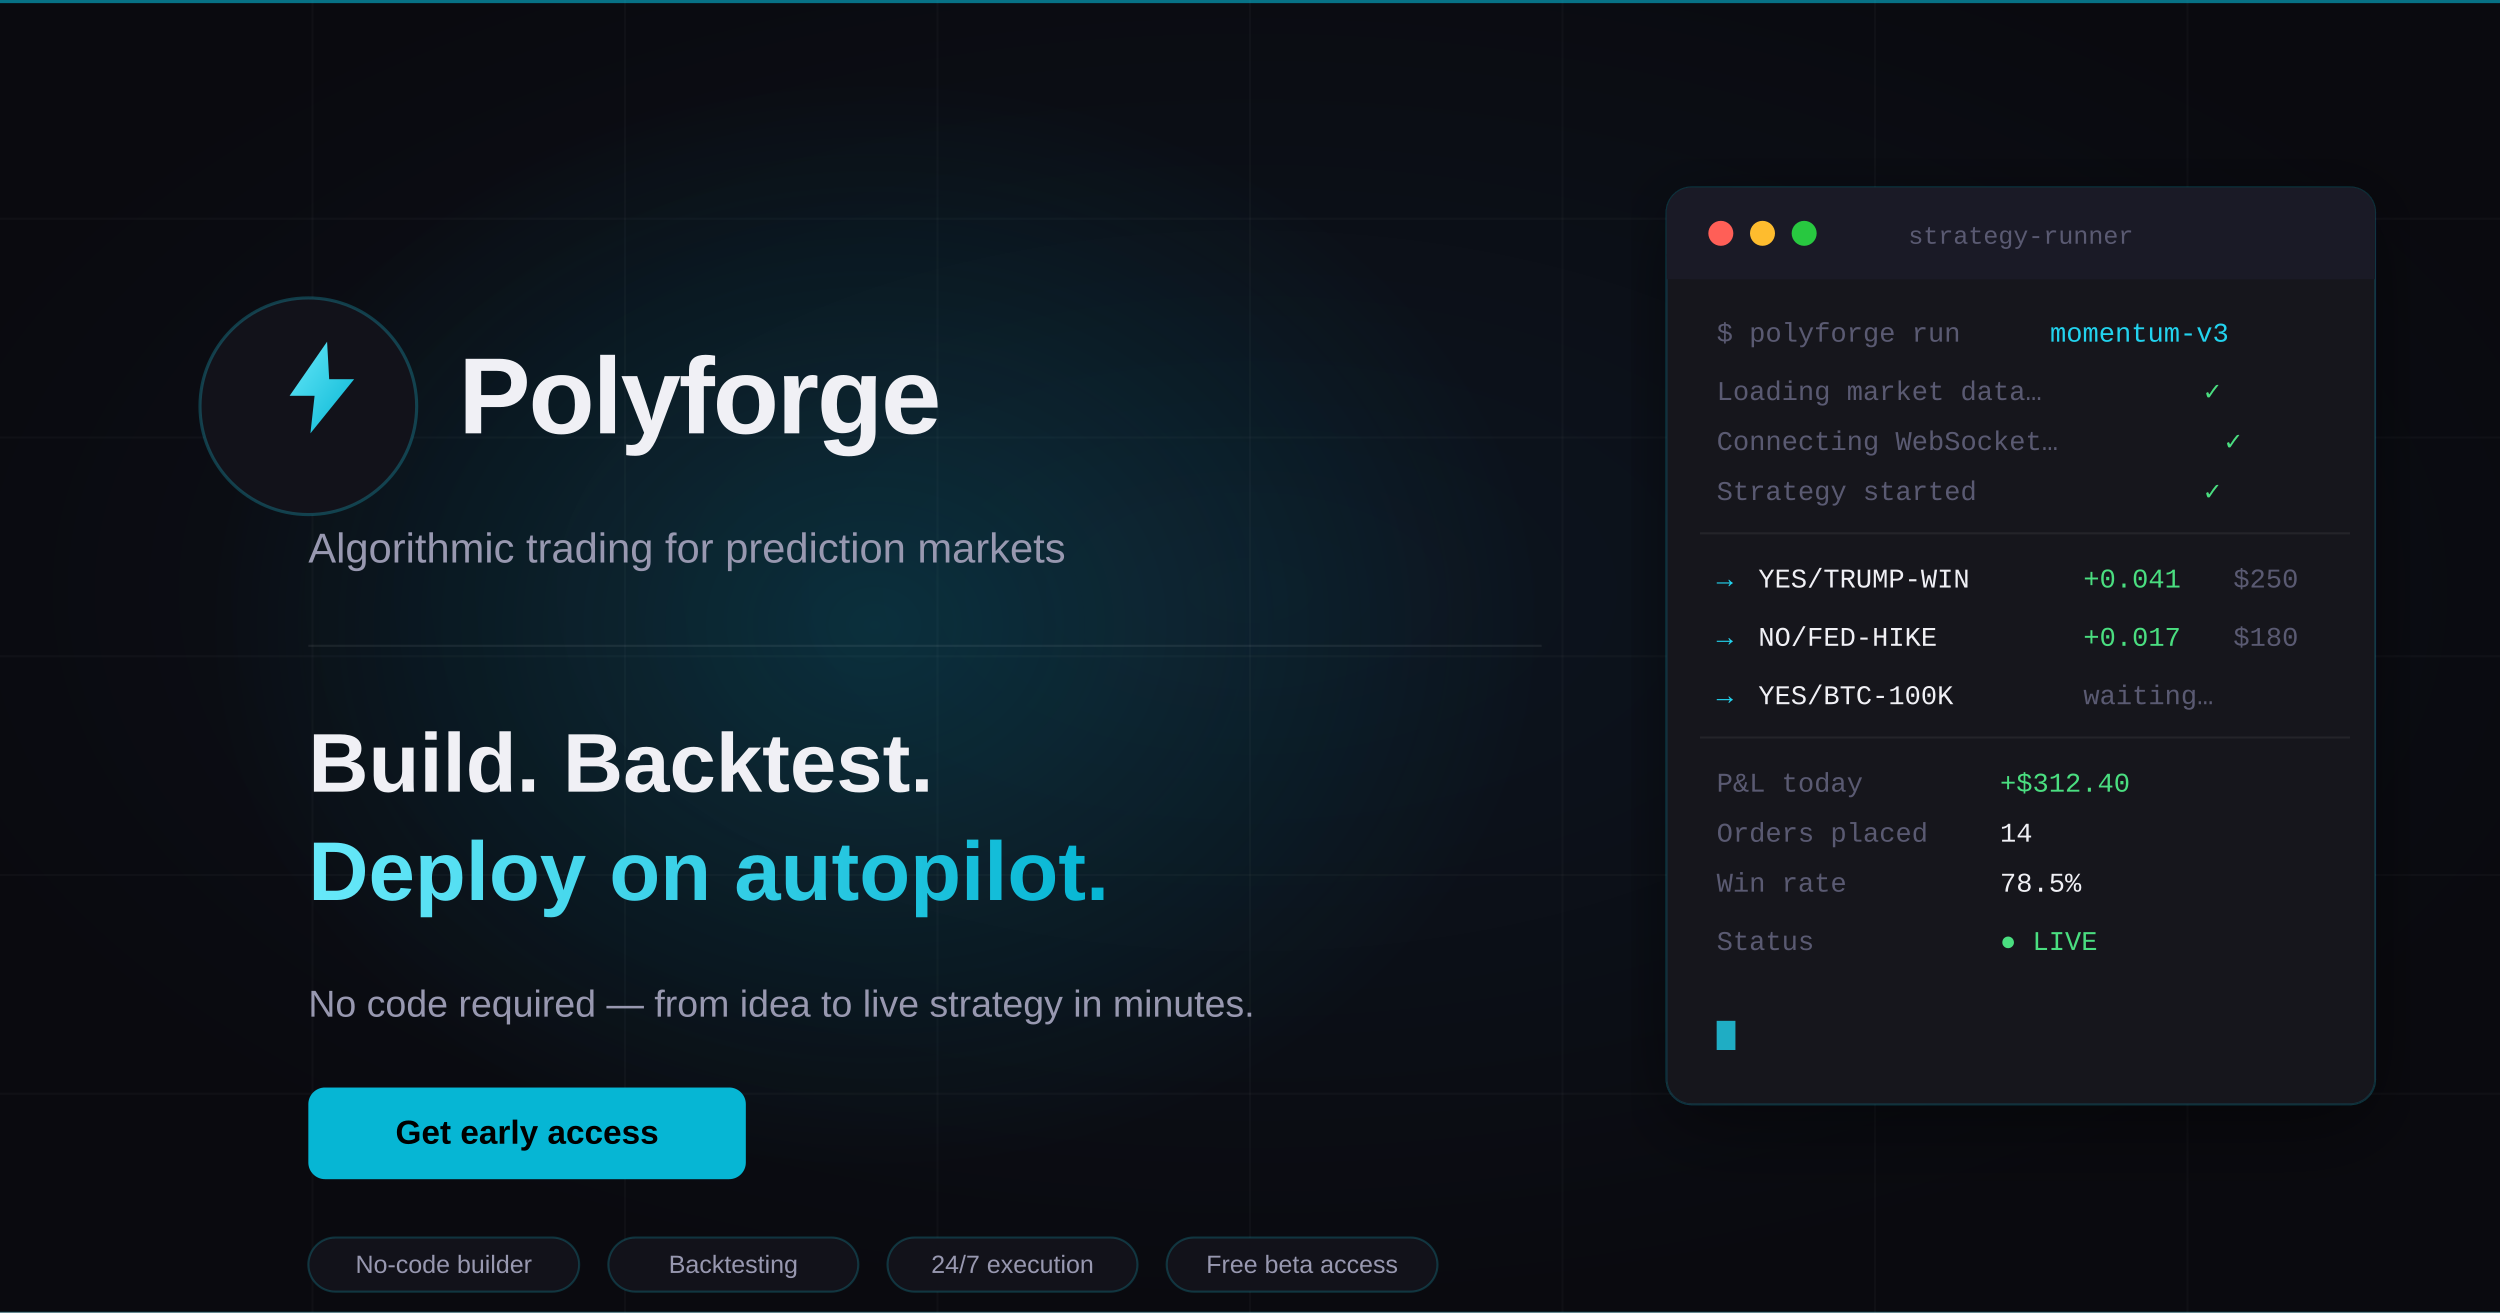
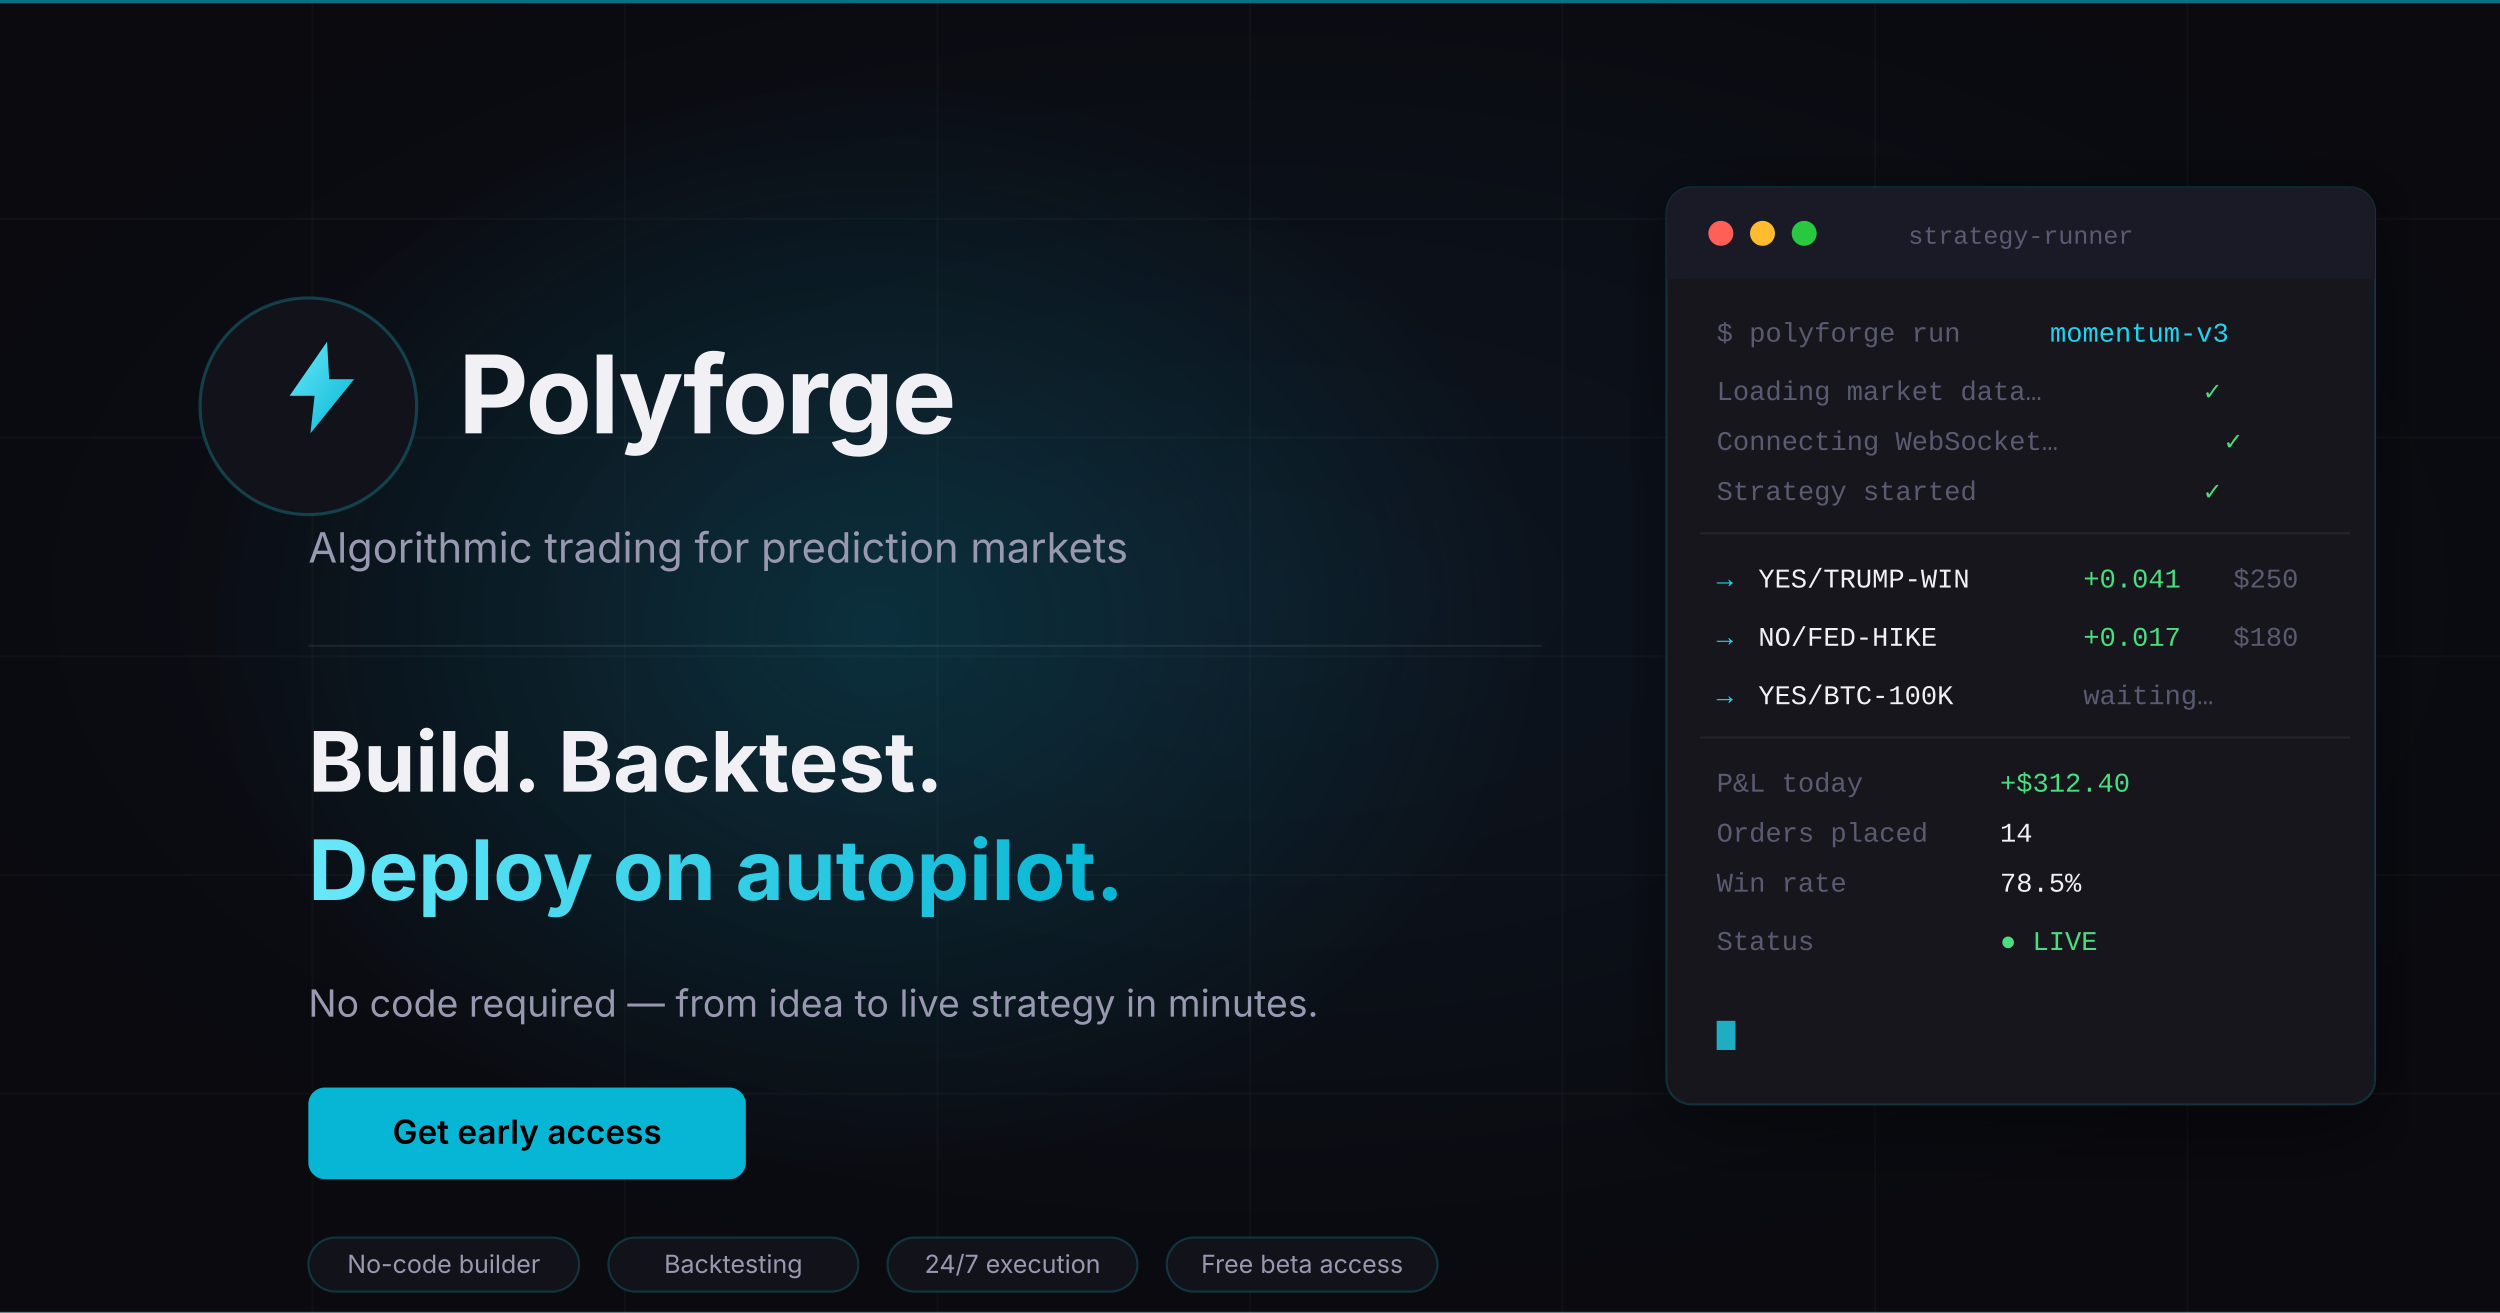
<svg xmlns="http://www.w3.org/2000/svg" viewBox="0 0 1200 630" width="1200" height="630">
  <defs>
    <radialGradient id="bg-glow" cx="50%" cy="45%" r="55%">
      <stop offset="0%" stop-color="#0d1520" />
      <stop offset="100%" stop-color="#0a0a0f" />
    </radialGradient>
    <radialGradient id="cyan-glow" cx="50%" cy="50%" r="50%">
      <stop offset="0%" stop-color="#06b6d4" stop-opacity="0.18" />
      <stop offset="100%" stop-color="#06b6d4" stop-opacity="0" />
    </radialGradient>
    <linearGradient id="bolt-grad" x1="0%" y1="0%" x2="100%" y2="100%">
      <stop offset="0%" stop-color="#67e8f9" />
      <stop offset="100%" stop-color="#06b6d4" />
    </linearGradient>
    <linearGradient id="text-grad" x1="0%" y1="0%" x2="100%" y2="0%">
      <stop offset="0%" stop-color="#67e8f9" />
      <stop offset="100%" stop-color="#06b6d4" />
    </linearGradient>
    <filter id="card-shadow" x="-5%" y="-5%" width="110%" height="130%">
      <feDropShadow dx="0" dy="8" stdDeviation="20" flood-color="#000" flood-opacity="0.5" />
    </filter>
  </defs>
  <rect width="1200" height="630" fill="url(#bg-glow)" />
  <g stroke="#ffffff" stroke-opacity="0.025" stroke-width="1">
    <line x1="0" y1="105" x2="1200" y2="105" />
    <line x1="0" y1="210" x2="1200" y2="210" />
    <line x1="0" y1="315" x2="1200" y2="315" />
    <line x1="0" y1="420" x2="1200" y2="420" />
    <line x1="0" y1="525" x2="1200" y2="525" />
    <line x1="150" y1="0" x2="150" y2="630" />
    <line x1="300" y1="0" x2="300" y2="630" />
    <line x1="450" y1="0" x2="450" y2="630" />
    <line x1="600" y1="0" x2="600" y2="630" />
    <line x1="750" y1="0" x2="750" y2="630" />
    <line x1="900" y1="0" x2="900" y2="630" />
    <line x1="1050" y1="0" x2="1050" y2="630" />
  </g>
  <line x1="0" y1="0" x2="1200" y2="0" stroke="#06b6d4" stroke-width="3" stroke-opacity="0.6" />
  <line x1="0" y1="630" x2="1200" y2="630" stroke="#06b6d4" stroke-width="1" stroke-opacity="0.2" />
  <ellipse cx="420" cy="300" rx="320" ry="260" fill="url(#cyan-glow)" />
  <circle cx="148" cy="195" r="52" fill="#12121a" stroke="#22d3ee" stroke-opacity="0.25" stroke-width="1.5" />
  <path d="M157 164l-18 26h12l-2 18 21-26h-12L157 164Z" fill="url(#bolt-grad)" />
-   <text x="220" y="208" font-family="'Outfit', 'Helvetica Neue', Arial, sans-serif" font-size="52" font-weight="700" letter-spacing="-1" fill="#f0f0f5">Polyforge</text>
-   <text x="148" y="270" font-family="'Outfit', 'Helvetica Neue', Arial, sans-serif" font-size="20" font-weight="400" fill="#9898b0">Algorithmic trading for prediction markets</text>
+   <text x="220" y="208" font-family="'Inter', 'Helvetica Neue', Arial, sans-serif" font-size="52" font-weight="700" letter-spacing="-1" fill="#f0f0f5">Polyforge</text>
+   <text x="148" y="270" font-family="'Inter', 'Helvetica Neue', Arial, sans-serif" font-size="20" font-weight="400" fill="#9898b0">Algorithmic trading for prediction markets</text>
  <line x1="148" y1="310" x2="740" y2="310" stroke="#ffffff" stroke-opacity="0.07" stroke-width="1" />
-   <text x="148" y="380" font-family="'Outfit', 'Helvetica Neue', Arial, sans-serif" font-size="40" font-weight="700" fill="#f0f0f5">Build. Backtest.</text>
-   <text x="148" y="432" font-family="'Outfit', 'Helvetica Neue', Arial, sans-serif" font-size="40" font-weight="700" fill="url(#text-grad)">Deploy on autopilot.</text>
-   <text x="148" y="488" font-family="'Outfit', 'Helvetica Neue', Arial, sans-serif" font-size="18" fill="#9898b0">No code required — from idea to live strategy in minutes.</text>
+   <text x="148" y="380" font-family="'Inter', 'Helvetica Neue', Arial, sans-serif" font-size="40" font-weight="700" fill="#f0f0f5">Build. Backtest.</text>
+   <text x="148" y="432" font-family="'Inter', 'Helvetica Neue', Arial, sans-serif" font-size="40" font-weight="700" fill="url(#text-grad)">Deploy on autopilot.</text>
+   <text x="148" y="488" font-family="'Inter', 'Helvetica Neue', Arial, sans-serif" font-size="18" fill="#9898b0">No code required — from idea to live strategy in minutes.</text>
  <rect x="148" y="522" width="210" height="44" rx="8" fill="#06b6d4" />
-   <text x="253" y="549" font-family="'Outfit', 'Helvetica Neue', Arial, sans-serif" font-size="16" font-weight="600" fill="#000000" text-anchor="middle">Get early access</text>
+   <text x="253" y="549" font-family="'Inter', 'Helvetica Neue', Arial, sans-serif" font-size="16" font-weight="600" fill="#000000" text-anchor="middle">Get early access</text>
  <rect x="800" y="90" width="340" height="440" rx="12" fill="#12121a" stroke="#22d3ee" stroke-opacity="0.15" stroke-width="1" filter="url(#card-shadow)" />
  <rect x="800" y="90" width="340" height="44" rx="12" fill="#1a1a26" />
  <rect x="800" y="122" width="340" height="12" fill="#1a1a26" />
  <circle cx="826" cy="112" r="6" fill="#ff5f57" />
  <circle cx="846" cy="112" r="6" fill="#febc2e" />
  <circle cx="866" cy="112" r="6" fill="#28c840" />
  <text x="970" y="117" font-family="'JetBrains Mono', 'Courier New', monospace" font-size="12" fill="#5a5a72" text-anchor="middle">strategy-runner</text>
  <g font-family="'JetBrains Mono', 'Courier New', monospace" font-size="13">
    <text x="824" y="164" fill="#5a5a72">$ polyforge run </text>
    <text x="984" y="164" fill="#22d3ee">momentum-v3</text>
    <text x="824" y="192" fill="#5a5a72">Loading market data…  </text>
    <text x="1058" y="192" fill="#4ade80">✓</text>
    <text x="824" y="216" fill="#5a5a72">Connecting WebSocket…  </text>
    <text x="1068" y="216" fill="#4ade80">✓</text>
    <text x="824" y="240" fill="#5a5a72">Strategy started        </text>
    <text x="1058" y="240" fill="#4ade80">✓</text>
    <line x1="816" y1="256" x2="1128" y2="256" stroke="#ffffff" stroke-opacity="0.06" stroke-width="1" />
    <text x="824" y="282" fill="#22d3ee">→ </text>
    <text x="844" y="282" fill="#f0f0f5">YES/TRUMP-WIN </text>
    <text x="1000" y="282" fill="#4ade80">+0.041 </text>
    <text x="1072" y="282" fill="#5a5a72">$250</text>
    <text x="824" y="310" fill="#22d3ee">→ </text>
    <text x="844" y="310" fill="#f0f0f5">NO/FED-HIKE    </text>
    <text x="1000" y="310" fill="#4ade80">+0.017 </text>
    <text x="1072" y="310" fill="#5a5a72">$180</text>
    <text x="824" y="338" fill="#22d3ee">→ </text>
    <text x="844" y="338" fill="#f0f0f5">YES/BTC-100K   </text>
    <text x="1000" y="338" fill="#5a5a72">waiting…</text>
    <line x1="816" y1="354" x2="1128" y2="354" stroke="#ffffff" stroke-opacity="0.06" stroke-width="1" />
    <text x="824" y="380" fill="#5a5a72">P&amp;L today</text>
    <text x="960" y="380" fill="#4ade80">+$312.40</text>
    <text x="824" y="404" fill="#5a5a72">Orders placed</text>
    <text x="960" y="404" fill="#f0f0f5">14</text>
    <text x="824" y="428" fill="#5a5a72">Win rate</text>
    <text x="960" y="428" fill="#f0f0f5">78.5%</text>
    <text x="824" y="456" fill="#5a5a72">Status</text>
    <text x="960" y="456" fill="#4ade80">● LIVE</text>
    <rect x="824" y="490" width="9" height="14" fill="#22d3ee" opacity="0.8" />
  </g>
  <rect x="148" y="594" width="130" height="26" rx="13" fill="#12121a" stroke="#22d3ee" stroke-opacity="0.2" stroke-width="1" />
-   <text x="213" y="611" font-family="'Outfit', 'Helvetica Neue', Arial, sans-serif" font-size="12" fill="#9898b0" text-anchor="middle">No-code builder</text>
+   <text x="213" y="611" font-family="'Inter', 'Helvetica Neue', Arial, sans-serif" font-size="12" fill="#9898b0" text-anchor="middle">No-code builder</text>
  <rect x="292" y="594" width="120" height="26" rx="13" fill="#12121a" stroke="#22d3ee" stroke-opacity="0.2" stroke-width="1" />
-   <text x="352" y="611" font-family="'Outfit', 'Helvetica Neue', Arial, sans-serif" font-size="12" fill="#9898b0" text-anchor="middle">Backtesting</text>
+   <text x="352" y="611" font-family="'Inter', 'Helvetica Neue', Arial, sans-serif" font-size="12" fill="#9898b0" text-anchor="middle">Backtesting</text>
  <rect x="426" y="594" width="120" height="26" rx="13" fill="#12121a" stroke="#22d3ee" stroke-opacity="0.2" stroke-width="1" />
-   <text x="486" y="611" font-family="'Outfit', 'Helvetica Neue', Arial, sans-serif" font-size="12" fill="#9898b0" text-anchor="middle">24/7 execution</text>
+   <text x="486" y="611" font-family="'Inter', 'Helvetica Neue', Arial, sans-serif" font-size="12" fill="#9898b0" text-anchor="middle">24/7 execution</text>
  <rect x="560" y="594" width="130" height="26" rx="13" fill="#12121a" stroke="#22d3ee" stroke-opacity="0.2" stroke-width="1" />
-   <text x="625" y="611" font-family="'Outfit', 'Helvetica Neue', Arial, sans-serif" font-size="12" fill="#9898b0" text-anchor="middle">Free beta access</text>
+   <text x="625" y="611" font-family="'Inter', 'Helvetica Neue', Arial, sans-serif" font-size="12" fill="#9898b0" text-anchor="middle">Free beta access</text>
</svg>
